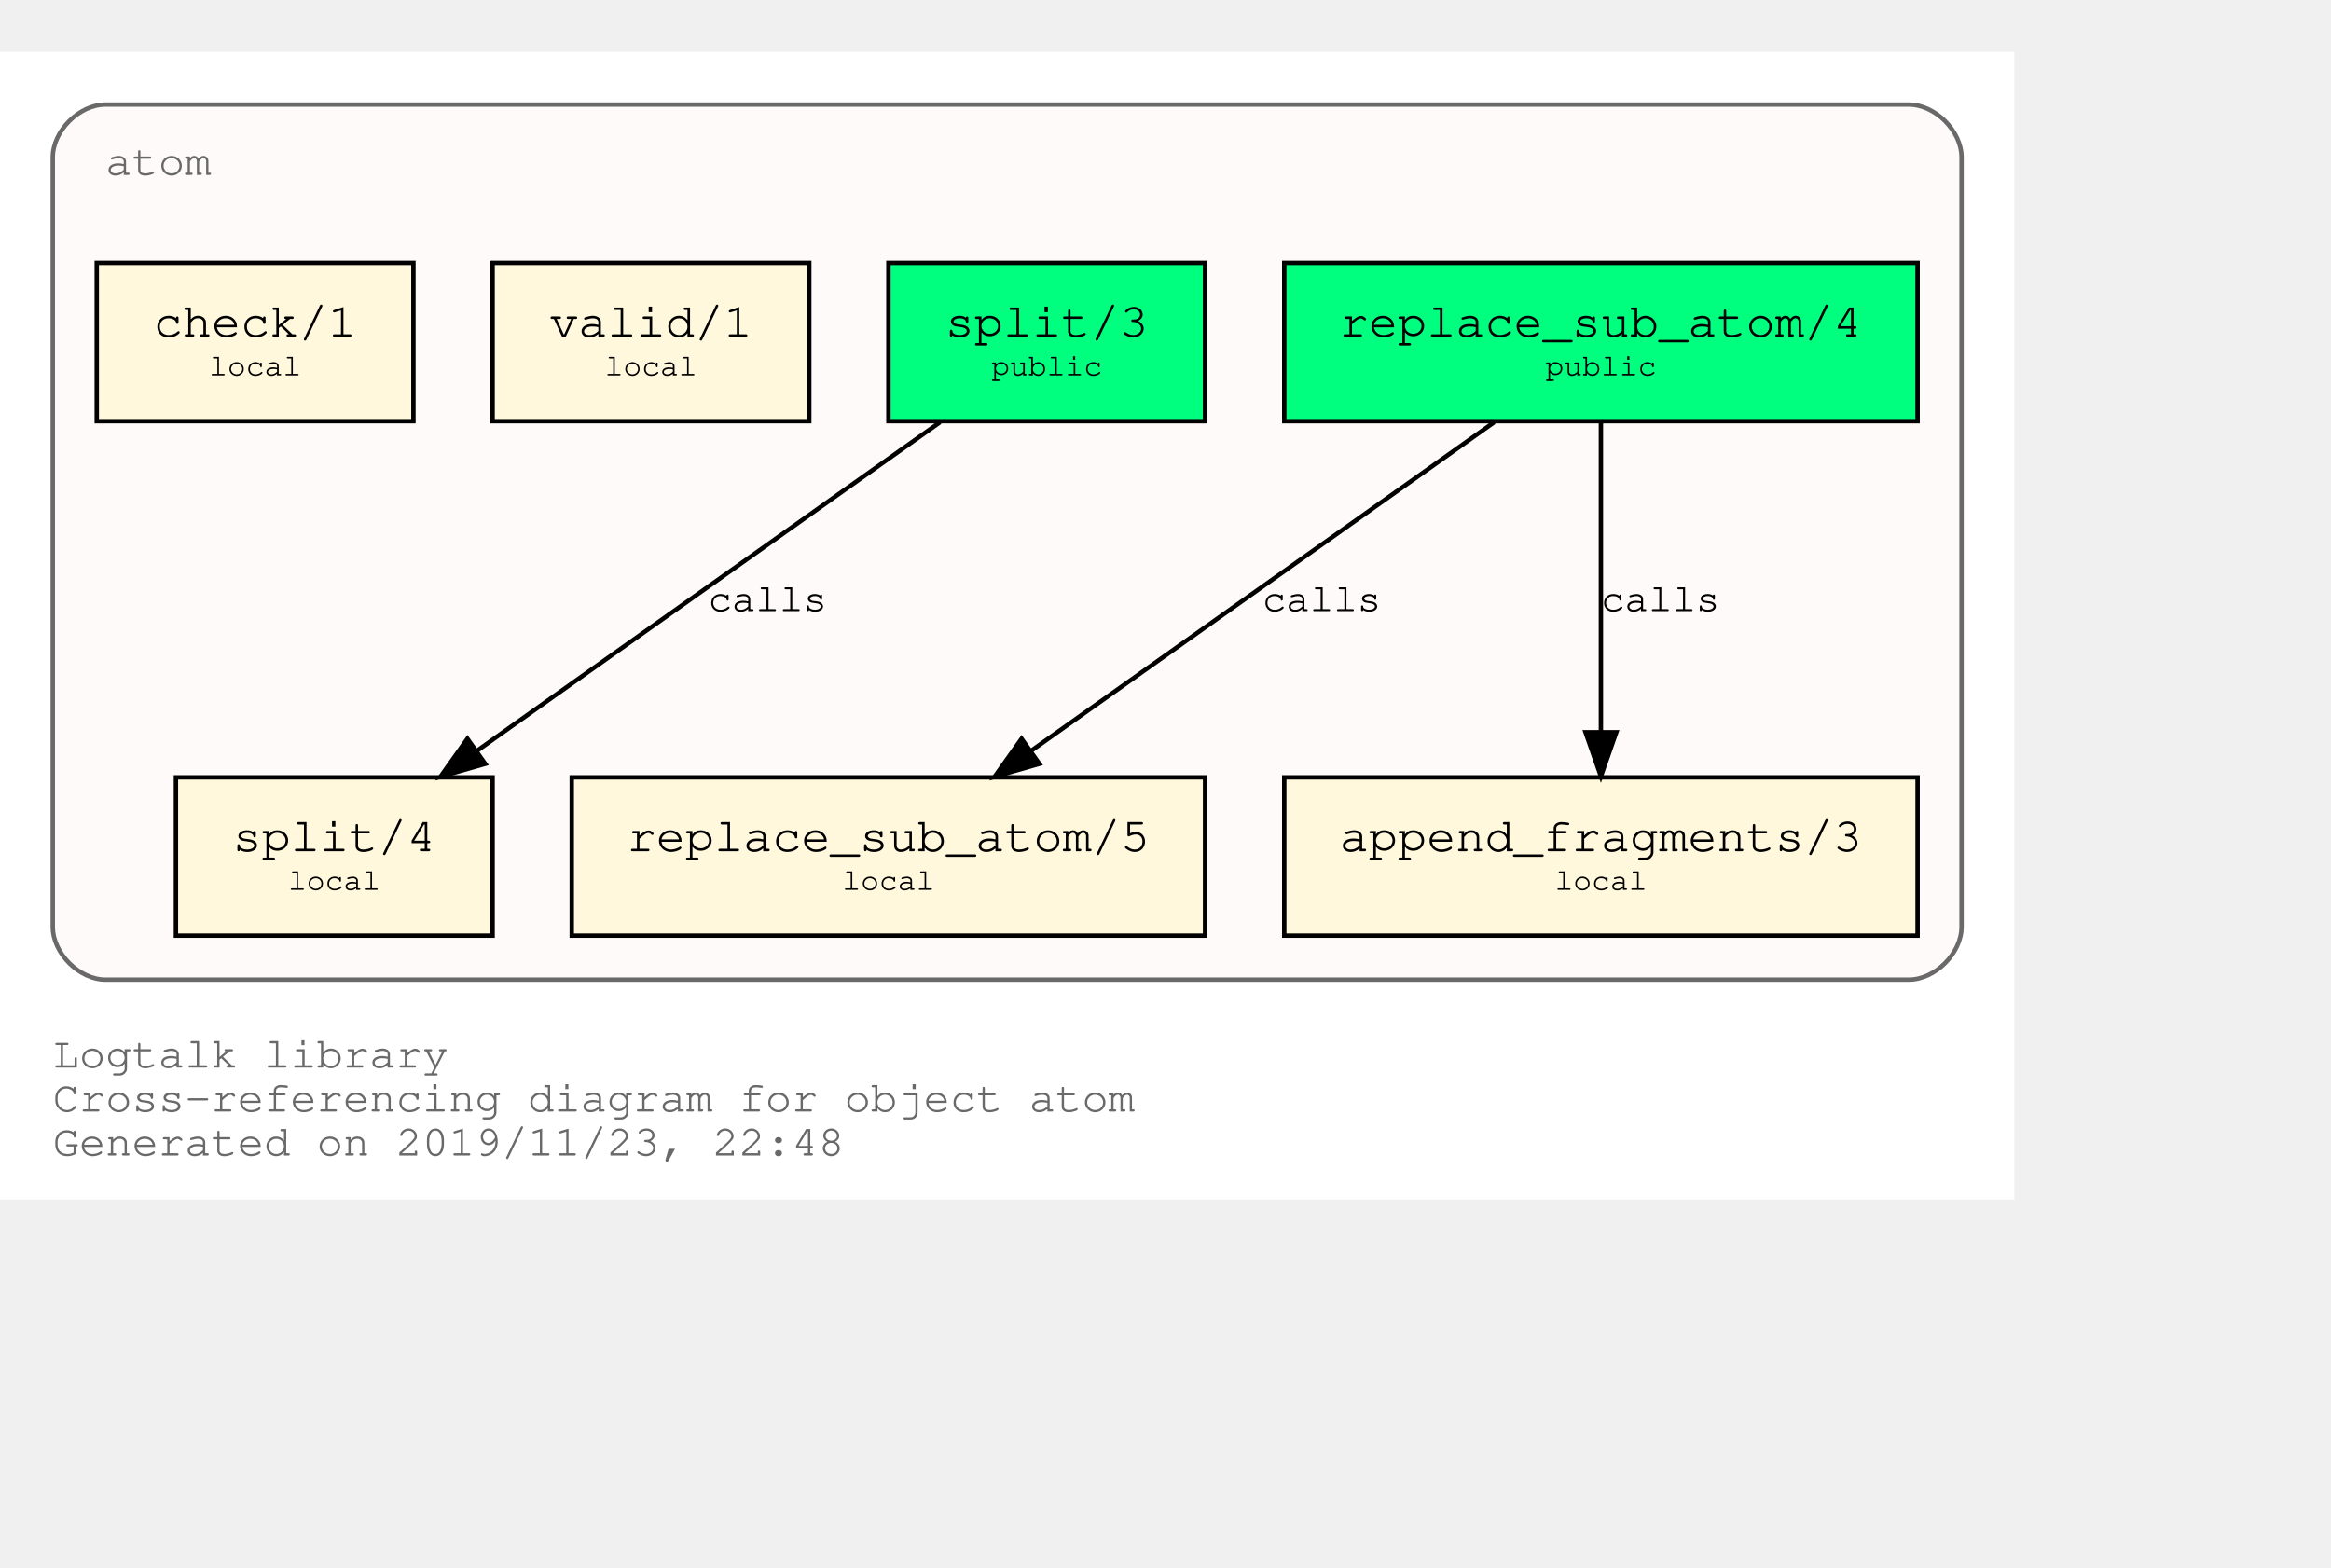
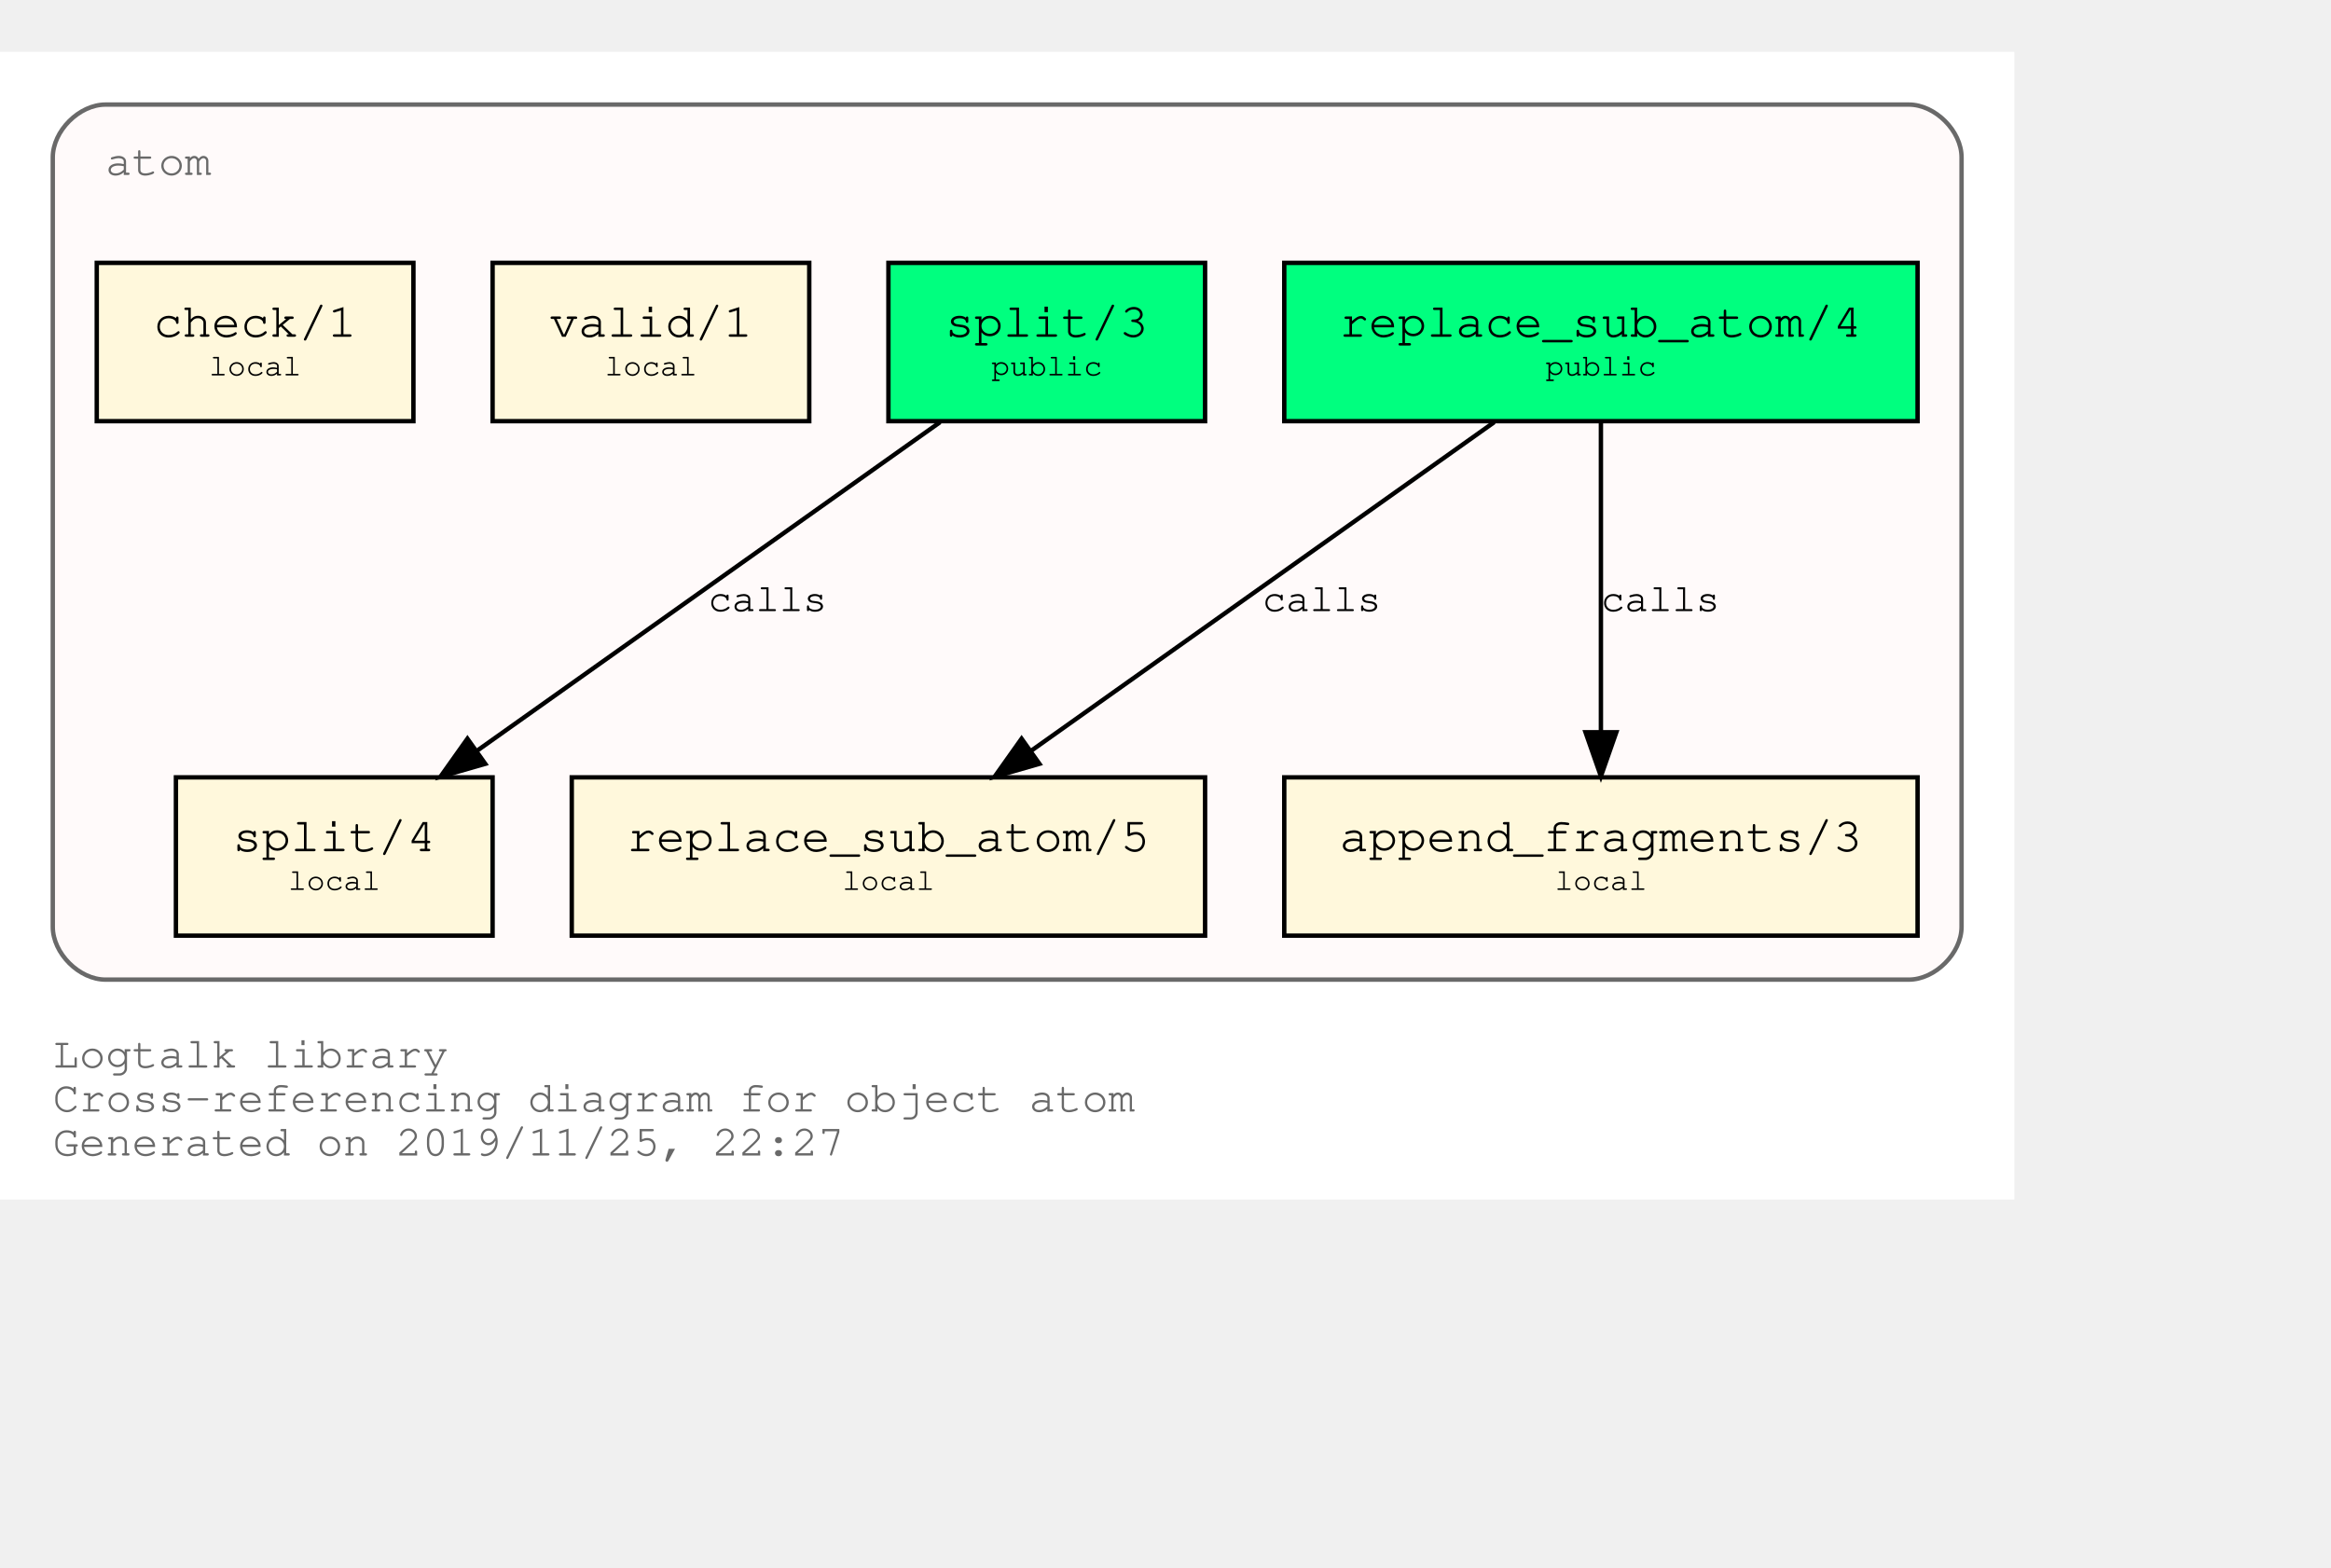
<svg xmlns="http://www.w3.org/2000/svg" xmlns:xlink="http://www.w3.org/1999/xlink" width="602pt" height="405pt" viewBox="72.00 72.00 530.00 333.00">
  <g id="graph0" class="graph" transform="scale(1 1) rotate(0) translate(76 329)">
    <polygon fill="white" stroke="transparent" points="-4,4 -4,-257 454,-257 454,4 -4,4" />
    <text text-anchor="start" x="8" y="-26" font-family="Courier,monospace" font-size="10.00" fill="dimgray">Logtalk library</text>
    <text text-anchor="start" x="8" y="-16" font-family="Courier,monospace" font-size="10.00" fill="dimgray">Cross-referencing diagram for object atom</text>
-     <text text-anchor="start" x="8" y="-6" font-family="Courier,monospace" font-size="10.00" fill="dimgray">Generated on 2019/11/23, 22:48</text>
+     <text text-anchor="start" x="8" y="-6" font-family="Courier,monospace" font-size="10.00" fill="dimgray">Generated on 2019/11/25, 22:27</text>
    <g id="clust1" class="cluster">
      <g id="a_clust1">
        <a xlink:title="atom">
          <path fill="snow" stroke="dimgray" d="M20,-46C20,-46 430,-46 430,-46 436,-46 442,-52 442,-58 442,-58 442,-233 442,-233 442,-239 436,-245 430,-245 430,-245 20,-245 20,-245 14,-245 8,-239 8,-233 8,-233 8,-58 8,-58 8,-52 14,-46 20,-46" />
          <g id="a_clust1_0">
-             <a xlink:href="https://github.com/LogtalkDotOrg/logtalk3/tree/f93d3431095f4512a3c13cfb3a1d25b007900b41/library/types/atom.lgt" xlink:title="https://github.com/LogtalkDotOrg/logtalk3/tree/f93d3431095f4512a3c13cfb3a1d25b007900b41/library/types/atom.lgt">
+             <a xlink:href="https://github.com/LogtalkDotOrg/logtalk3/tree/8b65bb86d45cada7124a927c99fafe1b6b75390d/library/types/atom.lgt" xlink:title="https://github.com/LogtalkDotOrg/logtalk3/tree/8b65bb86d45cada7124a927c99fafe1b6b75390d/library/types/atom.lgt">
              <text text-anchor="start" x="20" y="-229" font-family="Courier,monospace" font-size="10.00" fill="dimgray">atom</text>
            </a>
          </g>
        </a>
      </g>
    </g>
    <g id="node1" class="node">
      <g id="a_node1">
-         <a xlink:href="https://github.com/LogtalkDotOrg/logtalk3/tree/f93d3431095f4512a3c13cfb3a1d25b007900b41/library/types/atom.lgt#L31" xlink:title="https://github.com/LogtalkDotOrg/logtalk3/tree/f93d3431095f4512a3c13cfb3a1d25b007900b41/library/types/atom.lgt#L31">
+         <a xlink:href="https://github.com/LogtalkDotOrg/logtalk3/tree/8b65bb86d45cada7124a927c99fafe1b6b75390d/library/types/atom.lgt#L31" xlink:title="https://github.com/LogtalkDotOrg/logtalk3/tree/8b65bb86d45cada7124a927c99fafe1b6b75390d/library/types/atom.lgt#L31">
          <polygon fill="springgreen" stroke="black" points="432,-209 288,-209 288,-173 432,-173 432,-209" />
          <text text-anchor="start" x="295.8" y="-192.8" font-family="Courier,monospace" font-size="9.00"> </text>
          <text text-anchor="start" x="300.59" y="-192.2" font-family="Courier,monospace" font-size="11.00">replace_sub_atom/4</text>
          <text text-anchor="start" x="418.8" y="-192.8" font-family="Courier,monospace" font-size="9.00"> </text>
          <text text-anchor="start" x="295.8" y="-182.8" font-family="Courier,monospace" font-size="9.00"> </text>
          <text text-anchor="start" x="347.4" y="-183.4" font-family="Courier,monospace" font-size="7.00">public</text>
          <text text-anchor="start" x="418.8" y="-182.8" font-family="Courier,monospace" font-size="9.00"> </text>
        </a>
      </g>
    </g>
    <g id="node4" class="node">
      <g id="a_node4">
-         <a xlink:href="https://github.com/LogtalkDotOrg/logtalk3/tree/f93d3431095f4512a3c13cfb3a1d25b007900b41/library/types/atom.lgt#L53" xlink:title="https://github.com/LogtalkDotOrg/logtalk3/tree/f93d3431095f4512a3c13cfb3a1d25b007900b41/library/types/atom.lgt#L53">
+         <a xlink:href="https://github.com/LogtalkDotOrg/logtalk3/tree/8b65bb86d45cada7124a927c99fafe1b6b75390d/library/types/atom.lgt#L53" xlink:title="https://github.com/LogtalkDotOrg/logtalk3/tree/8b65bb86d45cada7124a927c99fafe1b6b75390d/library/types/atom.lgt#L53">
          <polygon fill="cornsilk" stroke="black" points="270,-92 126,-92 126,-56 270,-56 270,-92" />
          <text text-anchor="start" x="133.8" y="-75.8" font-family="Courier,monospace" font-size="9.00"> </text>
          <text text-anchor="start" x="138.59" y="-75.2" font-family="Courier,monospace" font-size="11.00">replace_sub_atom/5</text>
          <text text-anchor="start" x="256.8" y="-75.8" font-family="Courier,monospace" font-size="9.00"> </text>
          <text text-anchor="start" x="133.8" y="-65.8" font-family="Courier,monospace" font-size="9.00"> </text>
          <text text-anchor="start" x="187.5" y="-66.4" font-family="Courier,monospace" font-size="7.00">local</text>
          <text text-anchor="start" x="256.8" y="-65.8" font-family="Courier,monospace" font-size="9.00"> </text>
        </a>
      </g>
    </g>
    <g id="edge1" class="edge">
      <g id="a_edge1">
-         <a xlink:href="https://github.com/LogtalkDotOrg/logtalk3/tree/f93d3431095f4512a3c13cfb3a1d25b007900b41/library/types/atom.lgt#L45" xlink:title="calls">
+         <a xlink:href="https://github.com/LogtalkDotOrg/logtalk3/tree/8b65bb86d45cada7124a927c99fafe1b6b75390d/library/types/atom.lgt#L45" xlink:title="calls">
          <path fill="none" stroke="black" d="M335.75,-172.78C307.75,-152.91 261.58,-120.13 230.49,-98.07" />
          <polygon fill="black" stroke="black" points="232.33,-95.08 222.15,-92.15 228.28,-100.79 232.33,-95.08" />
        </a>
      </g>
      <g id="a_edge1-label">
-         <a xlink:href="https://github.com/LogtalkDotOrg/logtalk3/tree/f93d3431095f4512a3c13cfb3a1d25b007900b41/library/types/atom.lgt#L45" xlink:title="https://github.com/LogtalkDotOrg/logtalk3/tree/f93d3431095f4512a3c13cfb3a1d25b007900b41/library/types/atom.lgt#L45">
+         <a xlink:href="https://github.com/LogtalkDotOrg/logtalk3/tree/8b65bb86d45cada7124a927c99fafe1b6b75390d/library/types/atom.lgt#L45" xlink:title="https://github.com/LogtalkDotOrg/logtalk3/tree/8b65bb86d45cada7124a927c99fafe1b6b75390d/library/types/atom.lgt#L45">
          <text text-anchor="start" x="283" y="-129.8" font-family="Courier,monospace" font-size="9.00">calls</text>
        </a>
      </g>
    </g>
    <g id="node5" class="node">
      <g id="a_node5">
-         <a xlink:href="https://github.com/LogtalkDotOrg/logtalk3/tree/f93d3431095f4512a3c13cfb3a1d25b007900b41/library/types/atom.lgt#L64" xlink:title="https://github.com/LogtalkDotOrg/logtalk3/tree/f93d3431095f4512a3c13cfb3a1d25b007900b41/library/types/atom.lgt#L64">
+         <a xlink:href="https://github.com/LogtalkDotOrg/logtalk3/tree/8b65bb86d45cada7124a927c99fafe1b6b75390d/library/types/atom.lgt#L64" xlink:title="https://github.com/LogtalkDotOrg/logtalk3/tree/8b65bb86d45cada7124a927c99fafe1b6b75390d/library/types/atom.lgt#L64">
          <polygon fill="cornsilk" stroke="black" points="432,-92 288,-92 288,-56 432,-56 432,-92" />
          <text text-anchor="start" x="295.8" y="-75.8" font-family="Courier,monospace" font-size="9.00"> </text>
          <text text-anchor="start" x="300.59" y="-75.2" font-family="Courier,monospace" font-size="11.00">append_fragments/3</text>
          <text text-anchor="start" x="418.8" y="-75.8" font-family="Courier,monospace" font-size="9.00"> </text>
          <text text-anchor="start" x="295.8" y="-65.8" font-family="Courier,monospace" font-size="9.00"> </text>
          <text text-anchor="start" x="349.5" y="-66.4" font-family="Courier,monospace" font-size="7.00">local</text>
          <text text-anchor="start" x="418.8" y="-65.8" font-family="Courier,monospace" font-size="9.00"> </text>
        </a>
      </g>
    </g>
    <g id="edge2" class="edge">
      <g id="a_edge2">
-         <a xlink:href="https://github.com/LogtalkDotOrg/logtalk3/tree/f93d3431095f4512a3c13cfb3a1d25b007900b41/library/types/atom.lgt#L45" xlink:title="calls">
+         <a xlink:href="https://github.com/LogtalkDotOrg/logtalk3/tree/8b65bb86d45cada7124a927c99fafe1b6b75390d/library/types/atom.lgt#L45" xlink:title="calls">
          <path fill="none" stroke="black" d="M360,-172.53C360,-153.94 360,-124.24 360,-102.5" />
          <polygon fill="black" stroke="black" points="363.5,-102.25 360,-92.25 356.5,-102.25 363.5,-102.25" />
        </a>
      </g>
      <g id="a_edge2-label">
-         <a xlink:href="https://github.com/LogtalkDotOrg/logtalk3/tree/f93d3431095f4512a3c13cfb3a1d25b007900b41/library/types/atom.lgt#L45" xlink:title="https://github.com/LogtalkDotOrg/logtalk3/tree/f93d3431095f4512a3c13cfb3a1d25b007900b41/library/types/atom.lgt#L45">
+         <a xlink:href="https://github.com/LogtalkDotOrg/logtalk3/tree/8b65bb86d45cada7124a927c99fafe1b6b75390d/library/types/atom.lgt#L45" xlink:title="https://github.com/LogtalkDotOrg/logtalk3/tree/8b65bb86d45cada7124a927c99fafe1b6b75390d/library/types/atom.lgt#L45">
          <text text-anchor="start" x="360" y="-129.8" font-family="Courier,monospace" font-size="9.00">calls</text>
        </a>
      </g>
    </g>
    <g id="node2" class="node">
      <g id="a_node2">
-         <a xlink:href="https://github.com/LogtalkDotOrg/logtalk3/tree/f93d3431095f4512a3c13cfb3a1d25b007900b41/library/types/atom.lgt#L38" xlink:title="https://github.com/LogtalkDotOrg/logtalk3/tree/f93d3431095f4512a3c13cfb3a1d25b007900b41/library/types/atom.lgt#L38">
+         <a xlink:href="https://github.com/LogtalkDotOrg/logtalk3/tree/8b65bb86d45cada7124a927c99fafe1b6b75390d/library/types/atom.lgt#L38" xlink:title="https://github.com/LogtalkDotOrg/logtalk3/tree/8b65bb86d45cada7124a927c99fafe1b6b75390d/library/types/atom.lgt#L38">
          <polygon fill="springgreen" stroke="black" points="270,-209 198,-209 198,-173 270,-173 270,-209" />
          <text text-anchor="start" x="205.8" y="-192.8" font-family="Courier,monospace" font-size="9.00"> </text>
          <text text-anchor="start" x="210.9" y="-192.2" font-family="Courier,monospace" font-size="11.00">split/3</text>
          <text text-anchor="start" x="256.8" y="-192.8" font-family="Courier,monospace" font-size="9.00"> </text>
          <text text-anchor="start" x="205.8" y="-182.8" font-family="Courier,monospace" font-size="9.00"> </text>
          <text text-anchor="start" x="221.4" y="-183.4" font-family="Courier,monospace" font-size="7.00">public</text>
          <text text-anchor="start" x="256.8" y="-182.8" font-family="Courier,monospace" font-size="9.00"> </text>
        </a>
      </g>
    </g>
    <g id="node6" class="node">
      <g id="a_node6">
-         <a xlink:href="https://github.com/LogtalkDotOrg/logtalk3/tree/f93d3431095f4512a3c13cfb3a1d25b007900b41/library/types/atom.lgt#L73" xlink:title="https://github.com/LogtalkDotOrg/logtalk3/tree/f93d3431095f4512a3c13cfb3a1d25b007900b41/library/types/atom.lgt#L73">
+         <a xlink:href="https://github.com/LogtalkDotOrg/logtalk3/tree/8b65bb86d45cada7124a927c99fafe1b6b75390d/library/types/atom.lgt#L73" xlink:title="https://github.com/LogtalkDotOrg/logtalk3/tree/8b65bb86d45cada7124a927c99fafe1b6b75390d/library/types/atom.lgt#L73">
          <polygon fill="cornsilk" stroke="black" points="108,-92 36,-92 36,-56 108,-56 108,-92" />
          <text text-anchor="start" x="43.8" y="-75.8" font-family="Courier,monospace" font-size="9.00"> </text>
          <text text-anchor="start" x="48.9" y="-75.2" font-family="Courier,monospace" font-size="11.00">split/4</text>
          <text text-anchor="start" x="94.8" y="-75.8" font-family="Courier,monospace" font-size="9.00"> </text>
          <text text-anchor="start" x="43.8" y="-65.8" font-family="Courier,monospace" font-size="9.00"> </text>
          <text text-anchor="start" x="61.5" y="-66.4" font-family="Courier,monospace" font-size="7.00">local</text>
          <text text-anchor="start" x="94.8" y="-65.8" font-family="Courier,monospace" font-size="9.00"> </text>
        </a>
      </g>
    </g>
    <g id="edge3" class="edge">
      <g id="a_edge3">
-         <a xlink:href="https://github.com/LogtalkDotOrg/logtalk3/tree/f93d3431095f4512a3c13cfb3a1d25b007900b41/library/types/atom.lgt#L69" xlink:title="calls">
+         <a xlink:href="https://github.com/LogtalkDotOrg/logtalk3/tree/8b65bb86d45cada7124a927c99fafe1b6b75390d/library/types/atom.lgt#L69" xlink:title="calls">
          <path fill="none" stroke="black" d="M209.75,-172.78C181.75,-152.91 135.58,-120.13 104.49,-98.07" />
          <polygon fill="black" stroke="black" points="106.33,-95.08 96.15,-92.15 102.28,-100.79 106.33,-95.08" />
        </a>
      </g>
      <g id="a_edge3-label">
-         <a xlink:href="https://github.com/LogtalkDotOrg/logtalk3/tree/f93d3431095f4512a3c13cfb3a1d25b007900b41/library/types/atom.lgt#L69" xlink:title="https://github.com/LogtalkDotOrg/logtalk3/tree/f93d3431095f4512a3c13cfb3a1d25b007900b41/library/types/atom.lgt#L69">
+         <a xlink:href="https://github.com/LogtalkDotOrg/logtalk3/tree/8b65bb86d45cada7124a927c99fafe1b6b75390d/library/types/atom.lgt#L69" xlink:title="https://github.com/LogtalkDotOrg/logtalk3/tree/8b65bb86d45cada7124a927c99fafe1b6b75390d/library/types/atom.lgt#L69">
          <text text-anchor="start" x="157" y="-129.8" font-family="Courier,monospace" font-size="9.00">calls</text>
        </a>
      </g>
    </g>
    <g id="node3" class="node">
      <g id="a_node3">
-         <a xlink:href="https://github.com/LogtalkDotOrg/logtalk3/tree/f93d3431095f4512a3c13cfb3a1d25b007900b41/library/types/atom.lgt#L84" xlink:title="https://github.com/LogtalkDotOrg/logtalk3/tree/f93d3431095f4512a3c13cfb3a1d25b007900b41/library/types/atom.lgt#L84">
+         <a xlink:href="https://github.com/LogtalkDotOrg/logtalk3/tree/8b65bb86d45cada7124a927c99fafe1b6b75390d/library/types/atom.lgt#L84" xlink:title="https://github.com/LogtalkDotOrg/logtalk3/tree/8b65bb86d45cada7124a927c99fafe1b6b75390d/library/types/atom.lgt#L84">
          <polygon fill="cornsilk" stroke="black" points="180,-209 108,-209 108,-173 180,-173 180,-209" />
          <text text-anchor="start" x="115.8" y="-192.8" font-family="Courier,monospace" font-size="9.00"> </text>
          <text text-anchor="start" x="120.9" y="-192.2" font-family="Courier,monospace" font-size="11.00">valid/1</text>
          <text text-anchor="start" x="166.8" y="-192.8" font-family="Courier,monospace" font-size="9.00"> </text>
          <text text-anchor="start" x="115.8" y="-182.8" font-family="Courier,monospace" font-size="9.00"> </text>
          <text text-anchor="start" x="133.5" y="-183.4" font-family="Courier,monospace" font-size="7.00">local</text>
          <text text-anchor="start" x="166.8" y="-182.8" font-family="Courier,monospace" font-size="9.00"> </text>
        </a>
      </g>
    </g>
    <g id="node7" class="node">
      <g id="a_node7">
-         <a xlink:href="https://github.com/LogtalkDotOrg/logtalk3/tree/f93d3431095f4512a3c13cfb3a1d25b007900b41/library/types/atom.lgt#L87" xlink:title="https://github.com/LogtalkDotOrg/logtalk3/tree/f93d3431095f4512a3c13cfb3a1d25b007900b41/library/types/atom.lgt#L87">
+         <a xlink:href="https://github.com/LogtalkDotOrg/logtalk3/tree/8b65bb86d45cada7124a927c99fafe1b6b75390d/library/types/atom.lgt#L87" xlink:title="https://github.com/LogtalkDotOrg/logtalk3/tree/8b65bb86d45cada7124a927c99fafe1b6b75390d/library/types/atom.lgt#L87">
          <polygon fill="cornsilk" stroke="black" points="90,-209 18,-209 18,-173 90,-173 90,-209" />
          <text text-anchor="start" x="25.8" y="-192.8" font-family="Courier,monospace" font-size="9.00"> </text>
          <text text-anchor="start" x="30.9" y="-192.2" font-family="Courier,monospace" font-size="11.00">check/1</text>
          <text text-anchor="start" x="76.8" y="-192.8" font-family="Courier,monospace" font-size="9.00"> </text>
          <text text-anchor="start" x="25.8" y="-182.8" font-family="Courier,monospace" font-size="9.00"> </text>
          <text text-anchor="start" x="43.5" y="-183.4" font-family="Courier,monospace" font-size="7.00">local</text>
          <text text-anchor="start" x="76.8" y="-182.8" font-family="Courier,monospace" font-size="9.00"> </text>
        </a>
      </g>
    </g>
  </g>
</svg>
